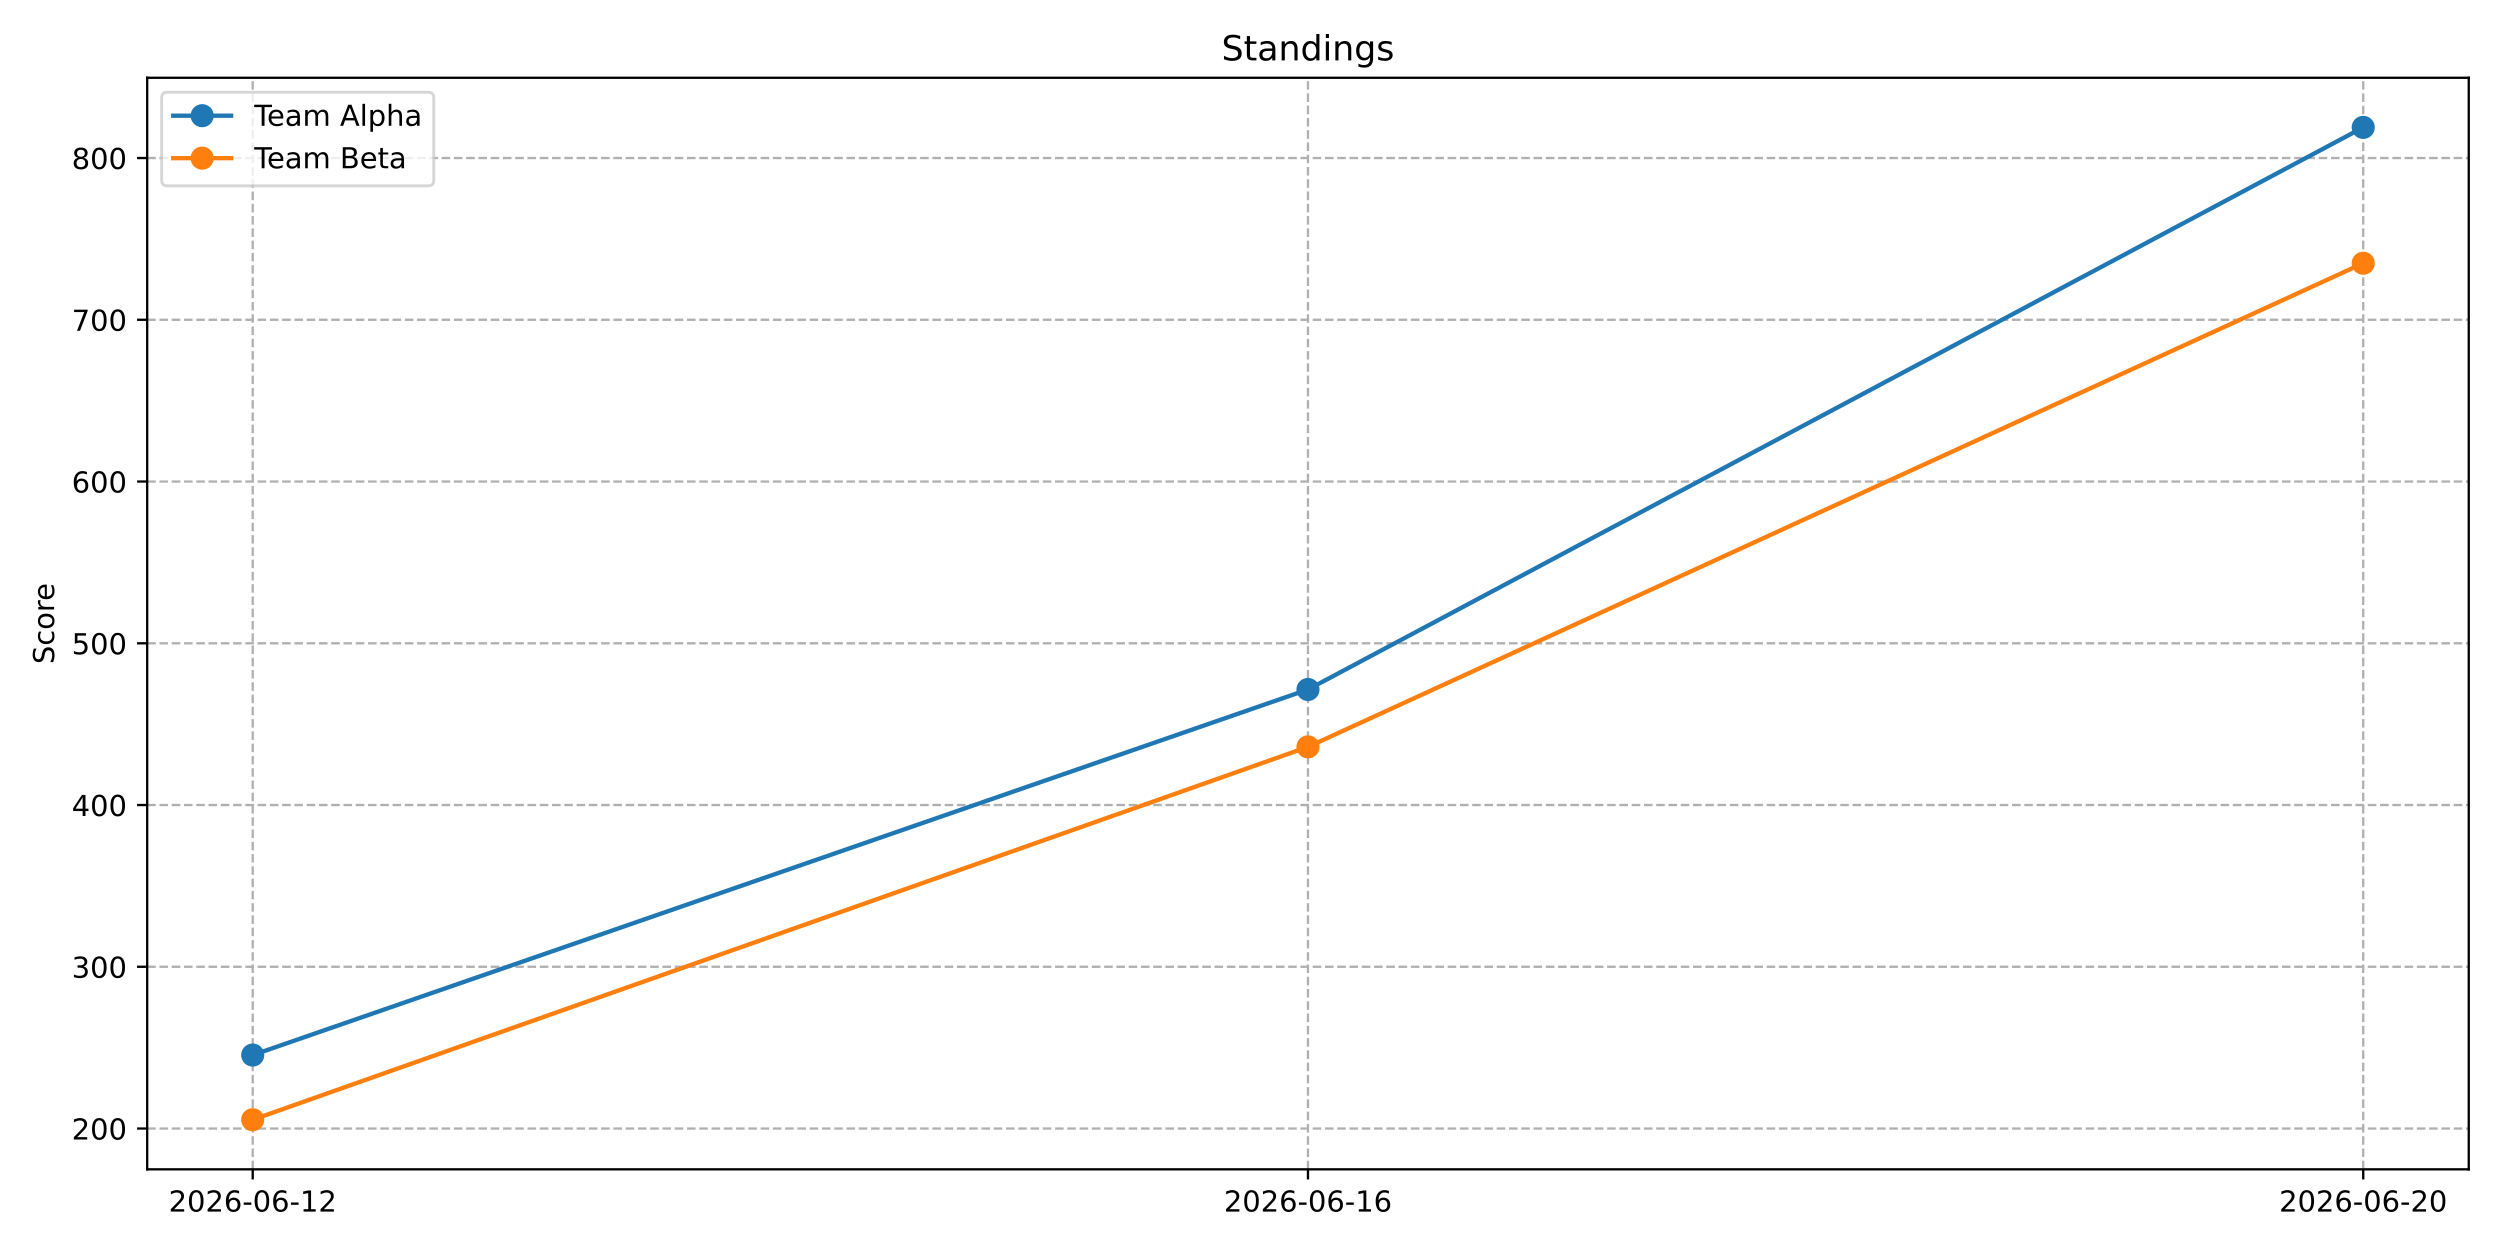
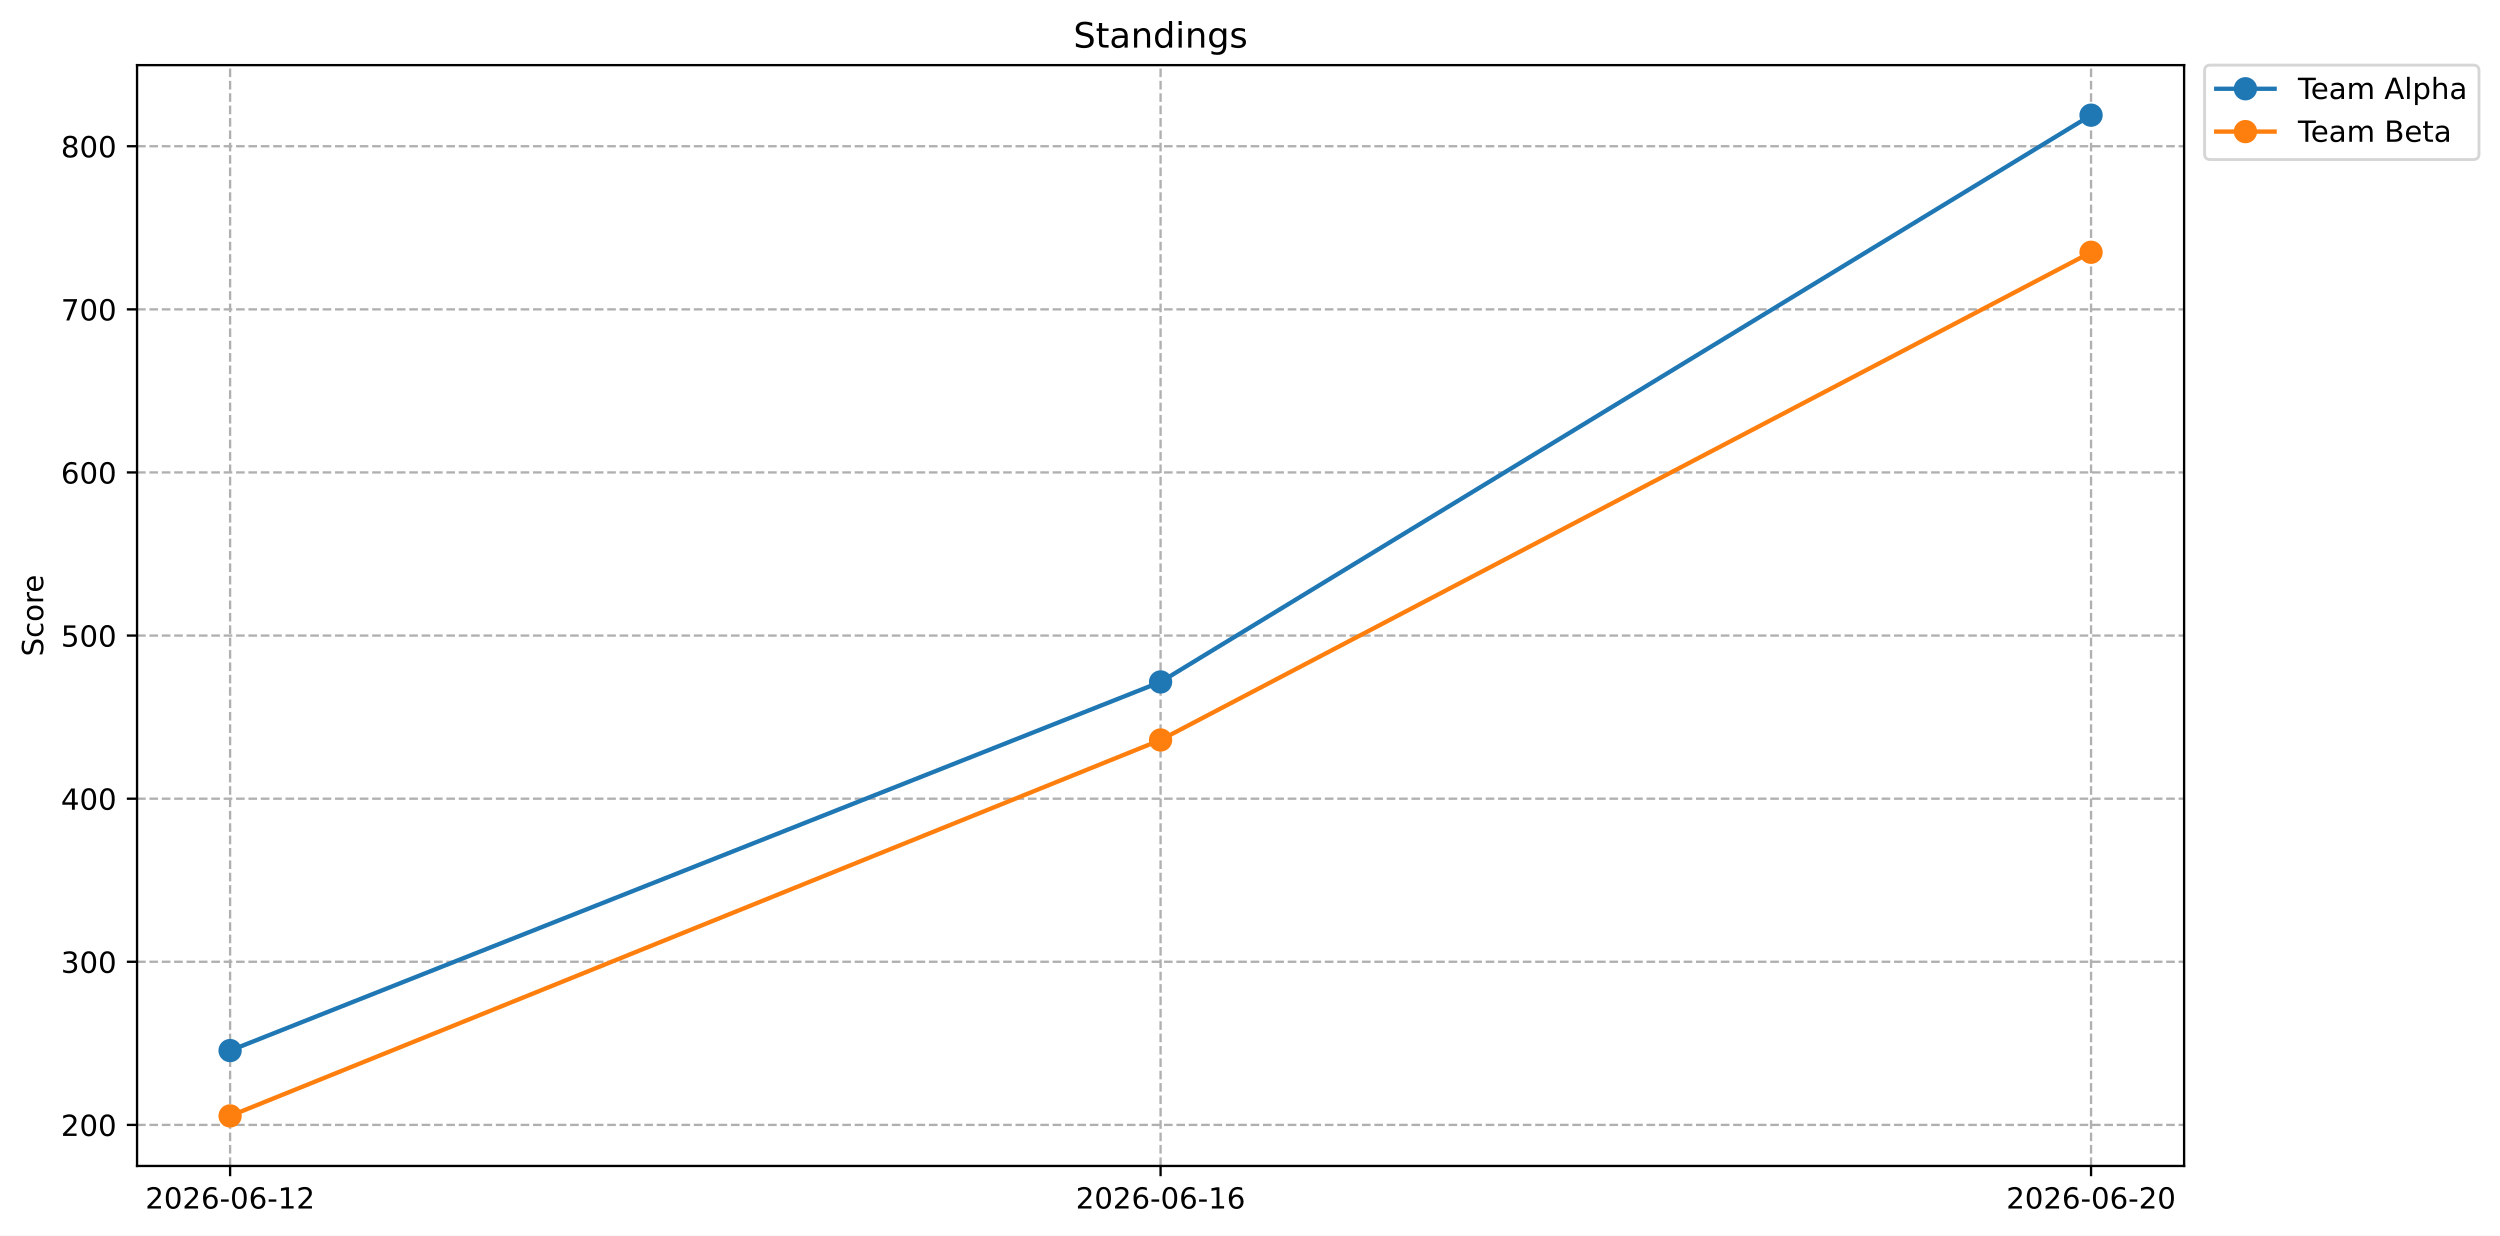
- <svg xmlns="http://www.w3.org/2000/svg" xmlns:xlink="http://www.w3.org/1999/xlink" width="864pt" height="432pt" viewBox="0 0 864 432" version="1.1">
+ <svg xmlns="http://www.w3.org/2000/svg" xmlns:xlink="http://www.w3.org/1999/xlink" width="856.715pt" height="423.436pt" viewBox="0 0 856.715 423.436" version="1.1">
  <defs>
    <style type="text/css">*{stroke-linejoin: round; stroke-linecap: butt}</style>
  </defs>
  <g id="figure_1">
    <g id="patch_1">
-       <path d="M 0 432  L 864 432  L 864 0  L 0 0  z " style="fill: #ffffff" />
+       <path d="M -0 423.436  L 856.715 423.436  L 856.715 0  L -0 0  z " style="fill: #ffffff" />
    </g>
    <g id="axes_1">
      <g id="patch_2">
-         <path d="M 50.87 404.12  L 853.2 404.12  L 853.2 26.88  L 50.87 26.88  z " style="fill: #ffffff" />
+         <path d="M 46.966 399.558  L 748.46 399.558  L 748.46 22.318  L 46.966 22.318  z " style="fill: #ffffff" />
      </g>
      <g id="matplotlib.axis_1">
        <g id="xtick_1">
          <g id="line2d_1">
-             <path d="M 87.34 404.12  L 87.34 26.88  " clip-path="url(#pf67fc9e546)" style="fill: none; stroke-dasharray: 2.96,1.28; stroke-dashoffset: 0; stroke: #b0b0b0; stroke-width: 0.8" />
+             <path d="M 78.852 399.558  L 78.852 22.318  " clip-path="url(#p3716c8cc53)" style="fill: none; stroke-dasharray: 2.96,1.28; stroke-dashoffset: 0; stroke: #b0b0b0; stroke-width: 0.8" />
          </g>
          <g id="line2d_2">
            <defs>
-               <path id="m83a099cfd0" d="M 0 0  L 0 3.5  " style="stroke: #000000; stroke-width: 0.8" />
-             </defs>
-             <g>
-               <use xlink:href="#m83a099cfd0" x="87.34" y="404.12" style="stroke: #000000; stroke-width: 0.8" />
+               <path id="mf1cd7e6361" d="M 0 0  L 0 3.5  " style="stroke: #000000; stroke-width: 0.8" />
+             </defs>
+             <g>
+               <use xlink:href="#mf1cd7e6361" x="78.852" y="399.558" style="stroke: #000000; stroke-width: 0.8" />
            </g>
          </g>
          <g id="text_1">
-             <g transform="translate(58.28173 418.7184)scale(0.1 -0.1)">
+             <g transform="translate(49.7939 414.1566)scale(0.1 -0.1)">
              <defs>
                <path id="DejaVuSans-32" d="M 1228 531  L 3431 531  L 3431 0  L 469 0  L 469 531  Q 828 903 1448 1529  Q 2069 2156 2228 2338  Q 2531 2678 2651 2914  Q 2772 3150 2772 3378  Q 2772 3750 2511 3984  Q 2250 4219 1831 4219  Q 1534 4219 1204 4116  Q 875 4013 500 3803  L 500 4441  Q 881 4594 1212 4672  Q 1544 4750 1819 4750  Q 2544 4750 2975 4387  Q 3406 4025 3406 3419  Q 3406 3131 3298 2873  Q 3191 2616 2906 2266  Q 2828 2175 2409 1742  Q 1991 1309 1228 531  z " transform="scale(0.015625)" />
                <path id="DejaVuSans-30" d="M 2034 4250  Q 1547 4250 1301 3770  Q 1056 3291 1056 2328  Q 1056 1369 1301 889  Q 1547 409 2034 409  Q 2525 409 2770 889  Q 3016 1369 3016 2328  Q 3016 3291 2770 3770  Q 2525 4250 2034 4250  z M 2034 4750  Q 2819 4750 3233 4129  Q 3647 3509 3647 2328  Q 3647 1150 3233 529  Q 2819 -91 2034 -91  Q 1250 -91 836 529  Q 422 1150 422 2328  Q 422 3509 836 4129  Q 1250 4750 2034 4750  z " transform="scale(0.015625)" />
                <path id="DejaVuSans-36" d="M 2113 2584  Q 1688 2584 1439 2293  Q 1191 2003 1191 1497  Q 1191 994 1439 701  Q 1688 409 2113 409  Q 2538 409 2786 701  Q 3034 994 3034 1497  Q 3034 2003 2786 2293  Q 2538 2584 2113 2584  z M 3366 4563  L 3366 3988  Q 3128 4100 2886 4159  Q 2644 4219 2406 4219  Q 1781 4219 1451 3797  Q 1122 3375 1075 2522  Q 1259 2794 1537 2939  Q 1816 3084 2150 3084  Q 2853 3084 3261 2657  Q 3669 2231 3669 1497  Q 3669 778 3244 343  Q 2819 -91 2113 -91  Q 1303 -91 875 529  Q 447 1150 447 2328  Q 447 3434 972 4092  Q 1497 4750 2381 4750  Q 2619 4750 2861 4703  Q 3103 4656 3366 4563  z " transform="scale(0.015625)" />
                <path id="DejaVuSans-2d" d="M 313 2009  L 1997 2009  L 1997 1497  L 313 1497  L 313 2009  z " transform="scale(0.015625)" />
                <path id="DejaVuSans-31" d="M 794 531  L 1825 531  L 1825 4091  L 703 3866  L 703 4441  L 1819 4666  L 2450 4666  L 2450 531  L 3481 531  L 3481 0  L 794 0  L 794 531  z " transform="scale(0.015625)" />
              </defs>
              <use xlink:href="#DejaVuSans-32" />
              <use xlink:href="#DejaVuSans-30" x="63.623" />
              <use xlink:href="#DejaVuSans-32" x="127.246" />
              <use xlink:href="#DejaVuSans-36" x="190.869" />
              <use xlink:href="#DejaVuSans-2d" x="254.492" />
              <use xlink:href="#DejaVuSans-30" x="290.576" />
              <use xlink:href="#DejaVuSans-36" x="354.199" />
              <use xlink:href="#DejaVuSans-2d" x="417.822" />
              <use xlink:href="#DejaVuSans-31" x="453.906" />
              <use xlink:href="#DejaVuSans-32" x="517.529" />
            </g>
          </g>
        </g>
        <g id="xtick_2">
          <g id="line2d_3">
-             <path d="M 452.035 404.12  L 452.035 26.88  " clip-path="url(#pf67fc9e546)" style="fill: none; stroke-dasharray: 2.96,1.28; stroke-dashoffset: 0; stroke: #b0b0b0; stroke-width: 0.8" />
+             <path d="M 397.713 399.558  L 397.713 22.318  " clip-path="url(#p3716c8cc53)" style="fill: none; stroke-dasharray: 2.96,1.28; stroke-dashoffset: 0; stroke: #b0b0b0; stroke-width: 0.8" />
          </g>
          <g id="line2d_4">
            <g>
-               <use xlink:href="#m83a099cfd0" x="452.035" y="404.12" style="stroke: #000000; stroke-width: 0.8" />
+               <use xlink:href="#mf1cd7e6361" x="397.713" y="399.558" style="stroke: #000000; stroke-width: 0.8" />
            </g>
          </g>
          <g id="text_2">
-             <g transform="translate(422.9772 418.7184)scale(0.1 -0.1)">
+             <g transform="translate(368.6548 414.1566)scale(0.1 -0.1)">
              <use xlink:href="#DejaVuSans-32" />
              <use xlink:href="#DejaVuSans-30" x="63.623" />
              <use xlink:href="#DejaVuSans-32" x="127.246" />
              <use xlink:href="#DejaVuSans-36" x="190.869" />
              <use xlink:href="#DejaVuSans-2d" x="254.492" />
              <use xlink:href="#DejaVuSans-30" x="290.576" />
              <use xlink:href="#DejaVuSans-36" x="354.199" />
              <use xlink:href="#DejaVuSans-2d" x="417.822" />
              <use xlink:href="#DejaVuSans-31" x="453.906" />
              <use xlink:href="#DejaVuSans-36" x="517.529" />
            </g>
          </g>
        </g>
        <g id="xtick_3">
          <g id="line2d_5">
-             <path d="M 816.73 404.12  L 816.73 26.88  " clip-path="url(#pf67fc9e546)" style="fill: none; stroke-dasharray: 2.96,1.28; stroke-dashoffset: 0; stroke: #b0b0b0; stroke-width: 0.8" />
+             <path d="M 716.574 399.558  L 716.574 22.318  " clip-path="url(#p3716c8cc53)" style="fill: none; stroke-dasharray: 2.96,1.28; stroke-dashoffset: 0; stroke: #b0b0b0; stroke-width: 0.8" />
          </g>
          <g id="line2d_6">
            <g>
-               <use xlink:href="#m83a099cfd0" x="816.73" y="404.12" style="stroke: #000000; stroke-width: 0.8" />
+               <use xlink:href="#mf1cd7e6361" x="716.574" y="399.558" style="stroke: #000000; stroke-width: 0.8" />
            </g>
          </g>
          <g id="text_3">
-             <g transform="translate(787.6726 418.7184)scale(0.1 -0.1)">
+             <g transform="translate(687.5157 414.1566)scale(0.1 -0.1)">
              <use xlink:href="#DejaVuSans-32" />
              <use xlink:href="#DejaVuSans-30" x="63.623" />
              <use xlink:href="#DejaVuSans-32" x="127.246" />
              <use xlink:href="#DejaVuSans-36" x="190.869" />
              <use xlink:href="#DejaVuSans-2d" x="254.492" />
              <use xlink:href="#DejaVuSans-30" x="290.576" />
              <use xlink:href="#DejaVuSans-36" x="354.199" />
              <use xlink:href="#DejaVuSans-2d" x="417.822" />
              <use xlink:href="#DejaVuSans-32" x="453.906" />
              <use xlink:href="#DejaVuSans-30" x="517.529" />
            </g>
          </g>
        </g>
      </g>
      <g id="matplotlib.axis_2">
        <g id="ytick_1">
          <g id="line2d_7">
-             <path d="M 50.87 390.024  L 853.2 390.024  " clip-path="url(#pf67fc9e546)" style="fill: none; stroke-dasharray: 2.96,1.28; stroke-dashoffset: 0; stroke: #b0b0b0; stroke-width: 0.8" />
+             <path d="M 46.966 385.48  L 748.46 385.48  " clip-path="url(#p3716c8cc53)" style="fill: none; stroke-dasharray: 2.96,1.28; stroke-dashoffset: 0; stroke: #b0b0b0; stroke-width: 0.8" />
          </g>
          <g id="line2d_8">
            <defs>
-               <path id="mb11233824b" d="M 0 0  L -3.5 0  " style="stroke: #000000; stroke-width: 0.8" />
-             </defs>
-             <g>
-               <use xlink:href="#mb11233824b" x="50.87" y="390.024" style="stroke: #000000; stroke-width: 0.8" />
+               <path id="m16155c3d63" d="M 0 0  L -3.5 0  " style="stroke: #000000; stroke-width: 0.8" />
+             </defs>
+             <g>
+               <use xlink:href="#m16155c3d63" x="46.966" y="385.48" style="stroke: #000000; stroke-width: 0.8" />
            </g>
          </g>
          <g id="text_4">
-             <g transform="translate(24.7825 393.8228)scale(0.1 -0.1)">
+             <g transform="translate(20.87813 389.2788)scale(0.1 -0.1)">
              <use xlink:href="#DejaVuSans-32" />
              <use xlink:href="#DejaVuSans-30" x="63.623" />
              <use xlink:href="#DejaVuSans-30" x="127.246" />
            </g>
          </g>
        </g>
        <g id="ytick_2">
          <g id="line2d_9">
-             <path d="M 50.87 334.122  L 853.2 334.122  " clip-path="url(#pf67fc9e546)" style="fill: none; stroke-dasharray: 2.96,1.28; stroke-dashoffset: 0; stroke: #b0b0b0; stroke-width: 0.8" />
+             <path d="M 46.966 329.586  L 748.46 329.586  " clip-path="url(#p3716c8cc53)" style="fill: none; stroke-dasharray: 2.96,1.28; stroke-dashoffset: 0; stroke: #b0b0b0; stroke-width: 0.8" />
          </g>
          <g id="line2d_10">
            <g>
-               <use xlink:href="#mb11233824b" x="50.87" y="334.122" style="stroke: #000000; stroke-width: 0.8" />
+               <use xlink:href="#m16155c3d63" x="46.966" y="329.586" style="stroke: #000000; stroke-width: 0.8" />
            </g>
          </g>
          <g id="text_5">
-             <g transform="translate(24.7825 337.9212)scale(0.1 -0.1)">
+             <g transform="translate(20.87813 333.3851)scale(0.1 -0.1)">
              <defs>
                <path id="DejaVuSans-33" d="M 2597 2516  Q 3050 2419 3304 2112  Q 3559 1806 3559 1356  Q 3559 666 3084 287  Q 2609 -91 1734 -91  Q 1441 -91 1130 -33  Q 819 25 488 141  L 488 750  Q 750 597 1062 519  Q 1375 441 1716 441  Q 2309 441 2620 675  Q 2931 909 2931 1356  Q 2931 1769 2642 2001  Q 2353 2234 1838 2234  L 1294 2234  L 1294 2753  L 1863 2753  Q 2328 2753 2575 2939  Q 2822 3125 2822 3475  Q 2822 3834 2567 4026  Q 2313 4219 1838 4219  Q 1578 4219 1281 4162  Q 984 4106 628 3988  L 628 4550  Q 988 4650 1302 4700  Q 1616 4750 1894 4750  Q 2613 4750 3031 4423  Q 3450 4097 3450 3541  Q 3450 3153 3228 2886  Q 3006 2619 2597 2516  z " transform="scale(0.015625)" />
              </defs>
              <use xlink:href="#DejaVuSans-33" />
              <use xlink:href="#DejaVuSans-30" x="63.623" />
              <use xlink:href="#DejaVuSans-30" x="127.246" />
            </g>
          </g>
        </g>
        <g id="ytick_3">
          <g id="line2d_11">
-             <path d="M 50.87 278.22  L 853.2 278.22  " clip-path="url(#pf67fc9e546)" style="fill: none; stroke-dasharray: 2.96,1.28; stroke-dashoffset: 0; stroke: #b0b0b0; stroke-width: 0.8" />
+             <path d="M 46.966 273.692  L 748.46 273.692  " clip-path="url(#p3716c8cc53)" style="fill: none; stroke-dasharray: 2.96,1.28; stroke-dashoffset: 0; stroke: #b0b0b0; stroke-width: 0.8" />
          </g>
          <g id="line2d_12">
            <g>
-               <use xlink:href="#mb11233824b" x="50.87" y="278.22" style="stroke: #000000; stroke-width: 0.8" />
+               <use xlink:href="#m16155c3d63" x="46.966" y="273.692" style="stroke: #000000; stroke-width: 0.8" />
            </g>
          </g>
          <g id="text_6">
-             <g transform="translate(24.7825 282.0196)scale(0.1 -0.1)">
+             <g transform="translate(20.87813 277.4914)scale(0.1 -0.1)">
              <defs>
                <path id="DejaVuSans-34" d="M 2419 4116  L 825 1625  L 2419 1625  L 2419 4116  z M 2253 4666  L 3047 4666  L 3047 1625  L 3713 1625  L 3713 1100  L 3047 1100  L 3047 0  L 2419 0  L 2419 1100  L 313 1100  L 313 1709  L 2253 4666  z " transform="scale(0.015625)" />
              </defs>
              <use xlink:href="#DejaVuSans-34" />
              <use xlink:href="#DejaVuSans-30" x="63.623" />
              <use xlink:href="#DejaVuSans-30" x="127.246" />
            </g>
          </g>
        </g>
        <g id="ytick_4">
          <g id="line2d_13">
-             <path d="M 50.87 222.319  L 853.2 222.319  " clip-path="url(#pf67fc9e546)" style="fill: none; stroke-dasharray: 2.96,1.28; stroke-dashoffset: 0; stroke: #b0b0b0; stroke-width: 0.8" />
+             <path d="M 46.966 217.798  L 748.46 217.798  " clip-path="url(#p3716c8cc53)" style="fill: none; stroke-dasharray: 2.96,1.28; stroke-dashoffset: 0; stroke: #b0b0b0; stroke-width: 0.8" />
          </g>
          <g id="line2d_14">
            <g>
-               <use xlink:href="#mb11233824b" x="50.87" y="222.319" style="stroke: #000000; stroke-width: 0.8" />
+               <use xlink:href="#m16155c3d63" x="46.966" y="217.798" style="stroke: #000000; stroke-width: 0.8" />
            </g>
          </g>
          <g id="text_7">
-             <g transform="translate(24.7825 226.118)scale(0.1 -0.1)">
+             <g transform="translate(20.87813 221.5977)scale(0.1 -0.1)">
              <defs>
                <path id="DejaVuSans-35" d="M 691 4666  L 3169 4666  L 3169 4134  L 1269 4134  L 1269 2991  Q 1406 3038 1543 3061  Q 1681 3084 1819 3084  Q 2600 3084 3056 2656  Q 3513 2228 3513 1497  Q 3513 744 3044 326  Q 2575 -91 1722 -91  Q 1428 -91 1123 -41  Q 819 9 494 109  L 494 744  Q 775 591 1075 516  Q 1375 441 1709 441  Q 2250 441 2565 725  Q 2881 1009 2881 1497  Q 2881 1984 2565 2268  Q 2250 2553 1709 2553  Q 1456 2553 1204 2497  Q 953 2441 691 2322  L 691 4666  z " transform="scale(0.015625)" />
              </defs>
              <use xlink:href="#DejaVuSans-35" />
              <use xlink:href="#DejaVuSans-30" x="63.623" />
              <use xlink:href="#DejaVuSans-30" x="127.246" />
            </g>
          </g>
        </g>
        <g id="ytick_5">
          <g id="line2d_15">
-             <path d="M 50.87 166.417  L 853.2 166.417  " clip-path="url(#pf67fc9e546)" style="fill: none; stroke-dasharray: 2.96,1.28; stroke-dashoffset: 0; stroke: #b0b0b0; stroke-width: 0.8" />
+             <path d="M 46.966 161.905  L 748.46 161.905  " clip-path="url(#p3716c8cc53)" style="fill: none; stroke-dasharray: 2.96,1.28; stroke-dashoffset: 0; stroke: #b0b0b0; stroke-width: 0.8" />
          </g>
          <g id="line2d_16">
            <g>
-               <use xlink:href="#mb11233824b" x="50.87" y="166.417" style="stroke: #000000; stroke-width: 0.8" />
+               <use xlink:href="#m16155c3d63" x="46.966" y="161.905" style="stroke: #000000; stroke-width: 0.8" />
            </g>
          </g>
          <g id="text_8">
-             <g transform="translate(24.7825 170.2164)scale(0.1 -0.1)">
+             <g transform="translate(20.87813 165.704)scale(0.1 -0.1)">
              <use xlink:href="#DejaVuSans-36" />
              <use xlink:href="#DejaVuSans-30" x="63.623" />
              <use xlink:href="#DejaVuSans-30" x="127.246" />
            </g>
          </g>
        </g>
        <g id="ytick_6">
          <g id="line2d_17">
-             <path d="M 50.87 110.516  L 853.2 110.516  " clip-path="url(#pf67fc9e546)" style="fill: none; stroke-dasharray: 2.96,1.28; stroke-dashoffset: 0; stroke: #b0b0b0; stroke-width: 0.8" />
+             <path d="M 46.966 106.011  L 748.46 106.011  " clip-path="url(#p3716c8cc53)" style="fill: none; stroke-dasharray: 2.96,1.28; stroke-dashoffset: 0; stroke: #b0b0b0; stroke-width: 0.8" />
          </g>
          <g id="line2d_18">
            <g>
-               <use xlink:href="#mb11233824b" x="50.87" y="110.516" style="stroke: #000000; stroke-width: 0.8" />
+               <use xlink:href="#m16155c3d63" x="46.966" y="106.011" style="stroke: #000000; stroke-width: 0.8" />
            </g>
          </g>
          <g id="text_9">
-             <g transform="translate(24.7825 114.3148)scale(0.1 -0.1)">
+             <g transform="translate(20.87813 109.8102)scale(0.1 -0.1)">
              <defs>
                <path id="DejaVuSans-37" d="M 525 4666  L 3525 4666  L 3525 4397  L 1831 0  L 1172 0  L 2766 4134  L 525 4134  L 525 4666  z " transform="scale(0.015625)" />
              </defs>
              <use xlink:href="#DejaVuSans-37" />
              <use xlink:href="#DejaVuSans-30" x="63.623" />
              <use xlink:href="#DejaVuSans-30" x="127.246" />
            </g>
          </g>
        </g>
        <g id="ytick_7">
          <g id="line2d_19">
-             <path d="M 50.87 54.614  L 853.2 54.614  " clip-path="url(#pf67fc9e546)" style="fill: none; stroke-dasharray: 2.96,1.28; stroke-dashoffset: 0; stroke: #b0b0b0; stroke-width: 0.8" />
+             <path d="M 46.966 50.117  L 748.46 50.117  " clip-path="url(#p3716c8cc53)" style="fill: none; stroke-dasharray: 2.96,1.28; stroke-dashoffset: 0; stroke: #b0b0b0; stroke-width: 0.8" />
          </g>
          <g id="line2d_20">
            <g>
-               <use xlink:href="#mb11233824b" x="50.87" y="54.614" style="stroke: #000000; stroke-width: 0.8" />
+               <use xlink:href="#m16155c3d63" x="46.966" y="50.117" style="stroke: #000000; stroke-width: 0.8" />
            </g>
          </g>
          <g id="text_10">
-             <g transform="translate(24.7825 58.41319)scale(0.1 -0.1)">
+             <g transform="translate(20.87813 53.91653)scale(0.1 -0.1)">
              <defs>
                <path id="DejaVuSans-38" d="M 2034 2216  Q 1584 2216 1326 1975  Q 1069 1734 1069 1313  Q 1069 891 1326 650  Q 1584 409 2034 409  Q 2484 409 2743 651  Q 3003 894 3003 1313  Q 3003 1734 2745 1975  Q 2488 2216 2034 2216  z M 1403 2484  Q 997 2584 770 2862  Q 544 3141 544 3541  Q 544 4100 942 4425  Q 1341 4750 2034 4750  Q 2731 4750 3128 4425  Q 3525 4100 3525 3541  Q 3525 3141 3298 2862  Q 3072 2584 2669 2484  Q 3125 2378 3379 2068  Q 3634 1759 3634 1313  Q 3634 634 3220 271  Q 2806 -91 2034 -91  Q 1263 -91 848 271  Q 434 634 434 1313  Q 434 1759 690 2068  Q 947 2378 1403 2484  z M 1172 3481  Q 1172 3119 1398 2916  Q 1625 2713 2034 2713  Q 2441 2713 2670 2916  Q 2900 3119 2900 3481  Q 2900 3844 2670 4047  Q 2441 4250 2034 4250  Q 1625 4250 1398 4047  Q 1172 3844 1172 3481  z " transform="scale(0.015625)" />
              </defs>
              <use xlink:href="#DejaVuSans-38" />
              <use xlink:href="#DejaVuSans-30" x="63.623" />
              <use xlink:href="#DejaVuSans-30" x="127.246" />
            </g>
          </g>
        </g>
        <g id="text_11">
-           <g transform="translate(18.70281 229.5023)rotate(-90)scale(0.1 -0.1)">
+           <g transform="translate(14.79844 224.9405)rotate(-90)scale(0.1 -0.1)">
            <defs>
              <path id="DejaVuSans-53" d="M 3425 4513  L 3425 3897  Q 3066 4069 2747 4153  Q 2428 4238 2131 4238  Q 1616 4238 1336 4038  Q 1056 3838 1056 3469  Q 1056 3159 1242 3001  Q 1428 2844 1947 2747  L 2328 2669  Q 3034 2534 3370 2195  Q 3706 1856 3706 1288  Q 3706 609 3251 259  Q 2797 -91 1919 -91  Q 1588 -91 1214 -16  Q 841 59 441 206  L 441 856  Q 825 641 1194 531  Q 1563 422 1919 422  Q 2459 422 2753 634  Q 3047 847 3047 1241  Q 3047 1584 2836 1778  Q 2625 1972 2144 2069  L 1759 2144  Q 1053 2284 737 2584  Q 422 2884 422 3419  Q 422 4038 858 4394  Q 1294 4750 2059 4750  Q 2388 4750 2728 4690  Q 3069 4631 3425 4513  z " transform="scale(0.015625)" />
              <path id="DejaVuSans-63" d="M 3122 3366  L 3122 2828  Q 2878 2963 2633 3030  Q 2388 3097 2138 3097  Q 1578 3097 1268 2742  Q 959 2388 959 1747  Q 959 1106 1268 751  Q 1578 397 2138 397  Q 2388 397 2633 464  Q 2878 531 3122 666  L 3122 134  Q 2881 22 2623 -34  Q 2366 -91 2075 -91  Q 1284 -91 818 406  Q 353 903 353 1747  Q 353 2603 823 3093  Q 1294 3584 2113 3584  Q 2378 3584 2631 3529  Q 2884 3475 3122 3366  z " transform="scale(0.015625)" />
              <path id="DejaVuSans-6f" d="M 1959 3097  Q 1497 3097 1228 2736  Q 959 2375 959 1747  Q 959 1119 1226 758  Q 1494 397 1959 397  Q 2419 397 2687 759  Q 2956 1122 2956 1747  Q 2956 2369 2687 2733  Q 2419 3097 1959 3097  z M 1959 3584  Q 2709 3584 3137 3096  Q 3566 2609 3566 1747  Q 3566 888 3137 398  Q 2709 -91 1959 -91  Q 1206 -91 779 398  Q 353 888 353 1747  Q 353 2609 779 3096  Q 1206 3584 1959 3584  z " transform="scale(0.015625)" />
              <path id="DejaVuSans-72" d="M 2631 2963  Q 2534 3019 2420 3045  Q 2306 3072 2169 3072  Q 1681 3072 1420 2755  Q 1159 2438 1159 1844  L 1159 0  L 581 0  L 581 3500  L 1159 3500  L 1159 2956  Q 1341 3275 1631 3429  Q 1922 3584 2338 3584  Q 2397 3584 2469 3576  Q 2541 3569 2628 3553  L 2631 2963  z " transform="scale(0.015625)" />
              <path id="DejaVuSans-65" d="M 3597 1894  L 3597 1613  L 953 1613  Q 991 1019 1311 708  Q 1631 397 2203 397  Q 2534 397 2845 478  Q 3156 559 3463 722  L 3463 178  Q 3153 47 2828 -22  Q 2503 -91 2169 -91  Q 1331 -91 842 396  Q 353 884 353 1716  Q 353 2575 817 3079  Q 1281 3584 2069 3584  Q 2775 3584 3186 3129  Q 3597 2675 3597 1894  z M 3022 2063  Q 3016 2534 2758 2815  Q 2500 3097 2075 3097  Q 1594 3097 1305 2825  Q 1016 2553 972 2059  L 3022 2063  z " transform="scale(0.015625)" />
            </defs>
            <use xlink:href="#DejaVuSans-53" />
            <use xlink:href="#DejaVuSans-63" x="63.477" />
            <use xlink:href="#DejaVuSans-6f" x="118.457" />
            <use xlink:href="#DejaVuSans-72" x="179.639" />
            <use xlink:href="#DejaVuSans-65" x="218.502" />
          </g>
        </g>
      </g>
      <g id="line2d_21">
-         <path d="M 87.34 364.623  L 452.035 238.285  L 816.73 44.027  " clip-path="url(#pf67fc9e546)" style="fill: none; stroke: #1f77b4; stroke-width: 1.5; stroke-linecap: square" />
+         <path d="M 78.852 360.016  L 397.713 233.696  L 716.574 39.465  " clip-path="url(#p3716c8cc53)" style="fill: none; stroke: #1f77b4; stroke-width: 1.5; stroke-linecap: square" />
        <defs>
-           <path id="m6d876e86b8" d="M 0 3.5  C 0.928 3.5 1.819 3.131 2.475 2.475  C 3.131 1.819 3.5 0.928 3.5 0  C 3.5 -0.928 3.131 -1.819 2.475 -2.475  C 1.819 -3.131 0.928 -3.5 0 -3.5  C -0.928 -3.5 -1.819 -3.131 -2.475 -2.475  C -3.131 -1.819 -3.5 -0.928 -3.5 0  C -3.5 0.928 -3.131 1.819 -2.475 2.475  C -1.819 3.131 -0.928 3.5 0 3.5  z " style="stroke: #1f77b4" />
+           <path id="m6c59f34e0f" d="M 0 3.5  C 0.928 3.5 1.819 3.131 2.475 2.475  C 3.131 1.819 3.5 0.928 3.5 0  C 3.5 -0.928 3.131 -1.819 2.475 -2.475  C 1.819 -3.131 0.928 -3.5 0 -3.5  C -0.928 -3.5 -1.819 -3.131 -2.475 -2.475  C -3.131 -1.819 -3.5 -0.928 -3.5 0  C -3.5 0.928 -3.131 1.819 -2.475 2.475  C -1.819 3.131 -0.928 3.5 0 3.5  z " style="stroke: #1f77b4" />
        </defs>
-         <g clip-path="url(#pf67fc9e546)">
-           <use xlink:href="#m6d876e86b8" x="87.34" y="364.623" style="fill: #1f77b4; stroke: #1f77b4" />
-           <use xlink:href="#m6d876e86b8" x="452.035" y="238.285" style="fill: #1f77b4; stroke: #1f77b4" />
-           <use xlink:href="#m6d876e86b8" x="816.73" y="44.027" style="fill: #1f77b4; stroke: #1f77b4" />
+         <g clip-path="url(#p3716c8cc53)">
+           <use xlink:href="#m6c59f34e0f" x="78.852" y="360.016" style="fill: #1f77b4; stroke: #1f77b4" />
+           <use xlink:href="#m6c59f34e0f" x="397.713" y="233.696" style="fill: #1f77b4; stroke: #1f77b4" />
+           <use xlink:href="#m6c59f34e0f" x="716.574" y="39.465" style="fill: #1f77b4; stroke: #1f77b4" />
        </g>
      </g>
      <g id="line2d_22">
-         <path d="M 87.34 386.973  L 452.035 258.12  L 816.73 90.974  " clip-path="url(#pf67fc9e546)" style="fill: none; stroke: #ff7f0e; stroke-width: 1.5; stroke-linecap: square" />
+         <path d="M 78.852 382.411  L 397.713 253.576  L 716.574 86.454  " clip-path="url(#p3716c8cc53)" style="fill: none; stroke: #ff7f0e; stroke-width: 1.5; stroke-linecap: square" />
        <defs>
-           <path id="m26907939da" d="M 0 3.5  C 0.928 3.5 1.819 3.131 2.475 2.475  C 3.131 1.819 3.5 0.928 3.5 0  C 3.5 -0.928 3.131 -1.819 2.475 -2.475  C 1.819 -3.131 0.928 -3.5 0 -3.5  C -0.928 -3.5 -1.819 -3.131 -2.475 -2.475  C -3.131 -1.819 -3.5 -0.928 -3.5 0  C -3.5 0.928 -3.131 1.819 -2.475 2.475  C -1.819 3.131 -0.928 3.5 0 3.5  z " style="stroke: #ff7f0e" />
+           <path id="mb720ac57f0" d="M 0 3.5  C 0.928 3.5 1.819 3.131 2.475 2.475  C 3.131 1.819 3.5 0.928 3.5 0  C 3.5 -0.928 3.131 -1.819 2.475 -2.475  C 1.819 -3.131 0.928 -3.5 0 -3.5  C -0.928 -3.5 -1.819 -3.131 -2.475 -2.475  C -3.131 -1.819 -3.5 -0.928 -3.5 0  C -3.5 0.928 -3.131 1.819 -2.475 2.475  C -1.819 3.131 -0.928 3.5 0 3.5  z " style="stroke: #ff7f0e" />
        </defs>
-         <g clip-path="url(#pf67fc9e546)">
-           <use xlink:href="#m26907939da" x="87.34" y="386.973" style="fill: #ff7f0e; stroke: #ff7f0e" />
-           <use xlink:href="#m26907939da" x="452.035" y="258.12" style="fill: #ff7f0e; stroke: #ff7f0e" />
-           <use xlink:href="#m26907939da" x="816.73" y="90.974" style="fill: #ff7f0e; stroke: #ff7f0e" />
+         <g clip-path="url(#p3716c8cc53)">
+           <use xlink:href="#mb720ac57f0" x="78.852" y="382.411" style="fill: #ff7f0e; stroke: #ff7f0e" />
+           <use xlink:href="#mb720ac57f0" x="397.713" y="253.576" style="fill: #ff7f0e; stroke: #ff7f0e" />
+           <use xlink:href="#mb720ac57f0" x="716.574" y="86.454" style="fill: #ff7f0e; stroke: #ff7f0e" />
        </g>
      </g>
      <g id="patch_3">
-         <path d="M 50.87 404.12  L 50.87 26.88  " style="fill: none; stroke: #000000; stroke-width: 0.8; stroke-linejoin: miter; stroke-linecap: square" />
+         <path d="M 46.966 399.558  L 46.966 22.318  " style="fill: none; stroke: #000000; stroke-width: 0.8; stroke-linejoin: miter; stroke-linecap: square" />
      </g>
      <g id="patch_4">
-         <path d="M 853.2 404.12  L 853.2 26.88  " style="fill: none; stroke: #000000; stroke-width: 0.8; stroke-linejoin: miter; stroke-linecap: square" />
+         <path d="M 748.46 399.558  L 748.46 22.318  " style="fill: none; stroke: #000000; stroke-width: 0.8; stroke-linejoin: miter; stroke-linecap: square" />
      </g>
      <g id="patch_5">
-         <path d="M 50.87 404.12  L 853.2 404.12  " style="fill: none; stroke: #000000; stroke-width: 0.8; stroke-linejoin: miter; stroke-linecap: square" />
+         <path d="M 46.966 399.558  L 748.46 399.558  " style="fill: none; stroke: #000000; stroke-width: 0.8; stroke-linejoin: miter; stroke-linecap: square" />
      </g>
      <g id="patch_6">
-         <path d="M 50.87 26.88  L 853.2 26.88  " style="fill: none; stroke: #000000; stroke-width: 0.8; stroke-linejoin: miter; stroke-linecap: square" />
+         <path d="M 46.966 22.318  L 748.46 22.318  " style="fill: none; stroke: #000000; stroke-width: 0.8; stroke-linejoin: miter; stroke-linecap: square" />
      </g>
      <g id="text_12">
-         <g transform="translate(422.1812 20.88)scale(0.12 -0.12)">
+         <g transform="translate(367.8589 16.31812)scale(0.12 -0.12)">
          <defs>
            <path id="DejaVuSans-74" d="M 1172 4494  L 1172 3500  L 2356 3500  L 2356 3053  L 1172 3053  L 1172 1153  Q 1172 725 1289 603  Q 1406 481 1766 481  L 2356 481  L 2356 0  L 1766 0  Q 1100 0 847 248  Q 594 497 594 1153  L 594 3053  L 172 3053  L 172 3500  L 594 3500  L 594 4494  L 1172 4494  z " transform="scale(0.015625)" />
            <path id="DejaVuSans-61" d="M 2194 1759  Q 1497 1759 1228 1600  Q 959 1441 959 1056  Q 959 750 1161 570  Q 1363 391 1709 391  Q 2188 391 2477 730  Q 2766 1069 2766 1631  L 2766 1759  L 2194 1759  z M 3341 1997  L 3341 0  L 2766 0  L 2766 531  Q 2569 213 2275 61  Q 1981 -91 1556 -91  Q 1019 -91 701 211  Q 384 513 384 1019  Q 384 1609 779 1909  Q 1175 2209 1959 2209  L 2766 2209  L 2766 2266  Q 2766 2663 2505 2880  Q 2244 3097 1772 3097  Q 1472 3097 1187 3025  Q 903 2953 641 2809  L 641 3341  Q 956 3463 1253 3523  Q 1550 3584 1831 3584  Q 2591 3584 2966 3190  Q 3341 2797 3341 1997  z " transform="scale(0.015625)" />
            <path id="DejaVuSans-6e" d="M 3513 2113  L 3513 0  L 2938 0  L 2938 2094  Q 2938 2591 2744 2837  Q 2550 3084 2163 3084  Q 1697 3084 1428 2787  Q 1159 2491 1159 1978  L 1159 0  L 581 0  L 581 3500  L 1159 3500  L 1159 2956  Q 1366 3272 1645 3428  Q 1925 3584 2291 3584  Q 2894 3584 3203 3211  Q 3513 2838 3513 2113  z " transform="scale(0.015625)" />
            <path id="DejaVuSans-64" d="M 2906 2969  L 2906 4863  L 3481 4863  L 3481 0  L 2906 0  L 2906 525  Q 2725 213 2448 61  Q 2172 -91 1784 -91  Q 1150 -91 751 415  Q 353 922 353 1747  Q 353 2572 751 3078  Q 1150 3584 1784 3584  Q 2172 3584 2448 3432  Q 2725 3281 2906 2969  z M 947 1747  Q 947 1113 1208 752  Q 1469 391 1925 391  Q 2381 391 2643 752  Q 2906 1113 2906 1747  Q 2906 2381 2643 2742  Q 2381 3103 1925 3103  Q 1469 3103 1208 2742  Q 947 2381 947 1747  z " transform="scale(0.015625)" />
            <path id="DejaVuSans-69" d="M 603 3500  L 1178 3500  L 1178 0  L 603 0  L 603 3500  z M 603 4863  L 1178 4863  L 1178 4134  L 603 4134  L 603 4863  z " transform="scale(0.015625)" />
            <path id="DejaVuSans-67" d="M 2906 1791  Q 2906 2416 2648 2759  Q 2391 3103 1925 3103  Q 1463 3103 1205 2759  Q 947 2416 947 1791  Q 947 1169 1205 825  Q 1463 481 1925 481  Q 2391 481 2648 825  Q 2906 1169 2906 1791  z M 3481 434  Q 3481 -459 3084 -895  Q 2688 -1331 1869 -1331  Q 1566 -1331 1297 -1286  Q 1028 -1241 775 -1147  L 775 -588  Q 1028 -725 1275 -790  Q 1522 -856 1778 -856  Q 2344 -856 2625 -561  Q 2906 -266 2906 331  L 2906 616  Q 2728 306 2450 153  Q 2172 0 1784 0  Q 1141 0 747 490  Q 353 981 353 1791  Q 353 2603 747 3093  Q 1141 3584 1784 3584  Q 2172 3584 2450 3431  Q 2728 3278 2906 2969  L 2906 3500  L 3481 3500  L 3481 434  z " transform="scale(0.015625)" />
            <path id="DejaVuSans-73" d="M 2834 3397  L 2834 2853  Q 2591 2978 2328 3040  Q 2066 3103 1784 3103  Q 1356 3103 1142 2972  Q 928 2841 928 2578  Q 928 2378 1081 2264  Q 1234 2150 1697 2047  L 1894 2003  Q 2506 1872 2764 1633  Q 3022 1394 3022 966  Q 3022 478 2636 193  Q 2250 -91 1575 -91  Q 1294 -91 989 -36  Q 684 19 347 128  L 347 722  Q 666 556 975 473  Q 1284 391 1588 391  Q 1994 391 2212 530  Q 2431 669 2431 922  Q 2431 1156 2273 1281  Q 2116 1406 1581 1522  L 1381 1569  Q 847 1681 609 1914  Q 372 2147 372 2553  Q 372 3047 722 3315  Q 1072 3584 1716 3584  Q 2034 3584 2315 3537  Q 2597 3491 2834 3397  z " transform="scale(0.015625)" />
          </defs>
          <use xlink:href="#DejaVuSans-53" />
          <use xlink:href="#DejaVuSans-74" x="63.477" />
          <use xlink:href="#DejaVuSans-61" x="102.686" />
          <use xlink:href="#DejaVuSans-6e" x="163.965" />
          <use xlink:href="#DejaVuSans-64" x="227.344" />
          <use xlink:href="#DejaVuSans-69" x="290.82" />
          <use xlink:href="#DejaVuSans-6e" x="318.604" />
          <use xlink:href="#DejaVuSans-67" x="381.982" />
          <use xlink:href="#DejaVuSans-73" x="445.459" />
        </g>
      </g>
      <g id="legend_1">
        <g id="patch_7">
-           <path d="M 57.87 64.236  L 147.911 64.236  Q 149.911 64.236 149.911 62.236  L 149.911 33.88  Q 149.911 31.88 147.911 31.88  L 57.87 31.88  Q 55.87 31.88 55.87 33.88  L 55.87 62.236  Q 55.87 64.236 57.87 64.236  z " style="fill: #ffffff; opacity: 0.8; stroke: #cccccc; stroke-linejoin: miter" />
+           <path d="M 757.475 54.674  L 847.515 54.674  Q 849.515 54.674 849.515 52.674  L 849.515 24.318  Q 849.515 22.318 847.515 22.318  L 757.475 22.318  Q 755.475 22.318 755.475 24.318  L 755.475 52.674  Q 755.475 54.674 757.475 54.674  z " style="fill: #ffffff; opacity: 0.8; stroke: #cccccc; stroke-linejoin: miter" />
        </g>
        <g id="line2d_23">
-           <path d="M 59.87 39.978  L 69.87 39.978  L 79.87 39.978  " style="fill: none; stroke: #1f77b4; stroke-width: 1.5; stroke-linecap: square" />
+           <path d="M 759.475 30.417  L 769.475 30.417  L 779.475 30.417  " style="fill: none; stroke: #1f77b4; stroke-width: 1.5; stroke-linecap: square" />
          <g>
-             <use xlink:href="#m6d876e86b8" x="69.87" y="39.978" style="fill: #1f77b4; stroke: #1f77b4" />
+             <use xlink:href="#m6c59f34e0f" x="769.475" y="30.417" style="fill: #1f77b4; stroke: #1f77b4" />
          </g>
        </g>
        <g id="text_13">
-           <g transform="translate(87.87 43.47844)scale(0.1 -0.1)">
+           <g transform="translate(787.4746 33.91656)scale(0.1 -0.1)">
            <defs>
              <path id="DejaVuSans-54" d="M -19 4666  L 3928 4666  L 3928 4134  L 2272 4134  L 2272 0  L 1638 0  L 1638 4134  L -19 4134  L -19 4666  z " transform="scale(0.015625)" />
              <path id="DejaVuSans-6d" d="M 3328 2828  Q 3544 3216 3844 3400  Q 4144 3584 4550 3584  Q 5097 3584 5394 3201  Q 5691 2819 5691 2113  L 5691 0  L 5113 0  L 5113 2094  Q 5113 2597 4934 2840  Q 4756 3084 4391 3084  Q 3944 3084 3684 2787  Q 3425 2491 3425 1978  L 3425 0  L 2847 0  L 2847 2094  Q 2847 2600 2669 2842  Q 2491 3084 2119 3084  Q 1678 3084 1418 2786  Q 1159 2488 1159 1978  L 1159 0  L 581 0  L 581 3500  L 1159 3500  L 1159 2956  Q 1356 3278 1631 3431  Q 1906 3584 2284 3584  Q 2666 3584 2933 3390  Q 3200 3197 3328 2828  z " transform="scale(0.015625)" />
              <path id="DejaVuSans-20" transform="scale(0.015625)" />
              <path id="DejaVuSans-41" d="M 2188 4044  L 1331 1722  L 3047 1722  L 2188 4044  z M 1831 4666  L 2547 4666  L 4325 0  L 3669 0  L 3244 1197  L 1141 1197  L 716 0  L 50 0  L 1831 4666  z " transform="scale(0.015625)" />
              <path id="DejaVuSans-6c" d="M 603 4863  L 1178 4863  L 1178 0  L 603 0  L 603 4863  z " transform="scale(0.015625)" />
              <path id="DejaVuSans-70" d="M 1159 525  L 1159 -1331  L 581 -1331  L 581 3500  L 1159 3500  L 1159 2969  Q 1341 3281 1617 3432  Q 1894 3584 2278 3584  Q 2916 3584 3314 3078  Q 3713 2572 3713 1747  Q 3713 922 3314 415  Q 2916 -91 2278 -91  Q 1894 -91 1617 61  Q 1341 213 1159 525  z M 3116 1747  Q 3116 2381 2855 2742  Q 2594 3103 2138 3103  Q 1681 3103 1420 2742  Q 1159 2381 1159 1747  Q 1159 1113 1420 752  Q 1681 391 2138 391  Q 2594 391 2855 752  Q 3116 1113 3116 1747  z " transform="scale(0.015625)" />
              <path id="DejaVuSans-68" d="M 3513 2113  L 3513 0  L 2938 0  L 2938 2094  Q 2938 2591 2744 2837  Q 2550 3084 2163 3084  Q 1697 3084 1428 2787  Q 1159 2491 1159 1978  L 1159 0  L 581 0  L 581 4863  L 1159 4863  L 1159 2956  Q 1366 3272 1645 3428  Q 1925 3584 2291 3584  Q 2894 3584 3203 3211  Q 3513 2838 3513 2113  z " transform="scale(0.015625)" />
            </defs>
            <use xlink:href="#DejaVuSans-54" />
            <use xlink:href="#DejaVuSans-65" x="44.084" />
            <use xlink:href="#DejaVuSans-61" x="105.607" />
            <use xlink:href="#DejaVuSans-6d" x="166.887" />
            <use xlink:href="#DejaVuSans-20" x="264.299" />
            <use xlink:href="#DejaVuSans-41" x="296.086" />
            <use xlink:href="#DejaVuSans-6c" x="364.494" />
            <use xlink:href="#DejaVuSans-70" x="392.277" />
            <use xlink:href="#DejaVuSans-68" x="455.754" />
            <use xlink:href="#DejaVuSans-61" x="519.133" />
          </g>
        </g>
        <g id="line2d_24">
-           <path d="M 59.87 54.657  L 69.87 54.657  L 79.87 54.657  " style="fill: none; stroke: #ff7f0e; stroke-width: 1.5; stroke-linecap: square" />
+           <path d="M 759.475 45.095  L 769.475 45.095  L 779.475 45.095  " style="fill: none; stroke: #ff7f0e; stroke-width: 1.5; stroke-linecap: square" />
          <g>
-             <use xlink:href="#m26907939da" x="69.87" y="54.657" style="fill: #ff7f0e; stroke: #ff7f0e" />
+             <use xlink:href="#mb720ac57f0" x="769.475" y="45.095" style="fill: #ff7f0e; stroke: #ff7f0e" />
          </g>
        </g>
        <g id="text_14">
-           <g transform="translate(87.87 58.15656)scale(0.1 -0.1)">
+           <g transform="translate(787.4746 48.59469)scale(0.1 -0.1)">
            <defs>
              <path id="DejaVuSans-42" d="M 1259 2228  L 1259 519  L 2272 519  Q 2781 519 3026 730  Q 3272 941 3272 1375  Q 3272 1813 3026 2020  Q 2781 2228 2272 2228  L 1259 2228  z M 1259 4147  L 1259 2741  L 2194 2741  Q 2656 2741 2882 2914  Q 3109 3088 3109 3444  Q 3109 3797 2882 3972  Q 2656 4147 2194 4147  L 1259 4147  z M 628 4666  L 2241 4666  Q 2963 4666 3353 4366  Q 3744 4066 3744 3513  Q 3744 3084 3544 2831  Q 3344 2578 2956 2516  Q 3422 2416 3680 2098  Q 3938 1781 3938 1306  Q 3938 681 3513 340  Q 3088 0 2303 0  L 628 0  L 628 4666  z " transform="scale(0.015625)" />
            </defs>
            <use xlink:href="#DejaVuSans-54" />
            <use xlink:href="#DejaVuSans-65" x="44.084" />
            <use xlink:href="#DejaVuSans-61" x="105.607" />
            <use xlink:href="#DejaVuSans-6d" x="166.887" />
            <use xlink:href="#DejaVuSans-20" x="264.299" />
            <use xlink:href="#DejaVuSans-42" x="296.086" />
            <use xlink:href="#DejaVuSans-65" x="364.689" />
            <use xlink:href="#DejaVuSans-74" x="426.213" />
            <use xlink:href="#DejaVuSans-61" x="465.422" />
          </g>
        </g>
      </g>
    </g>
  </g>
  <defs>
-     <clipPath id="pf67fc9e546">
-       <rect x="50.87" y="26.88" width="802.33" height="377.24" />
+     <clipPath id="p3716c8cc53">
+       <rect x="46.966" y="22.318" width="701.494" height="377.24" />
    </clipPath>
  </defs>
</svg>
